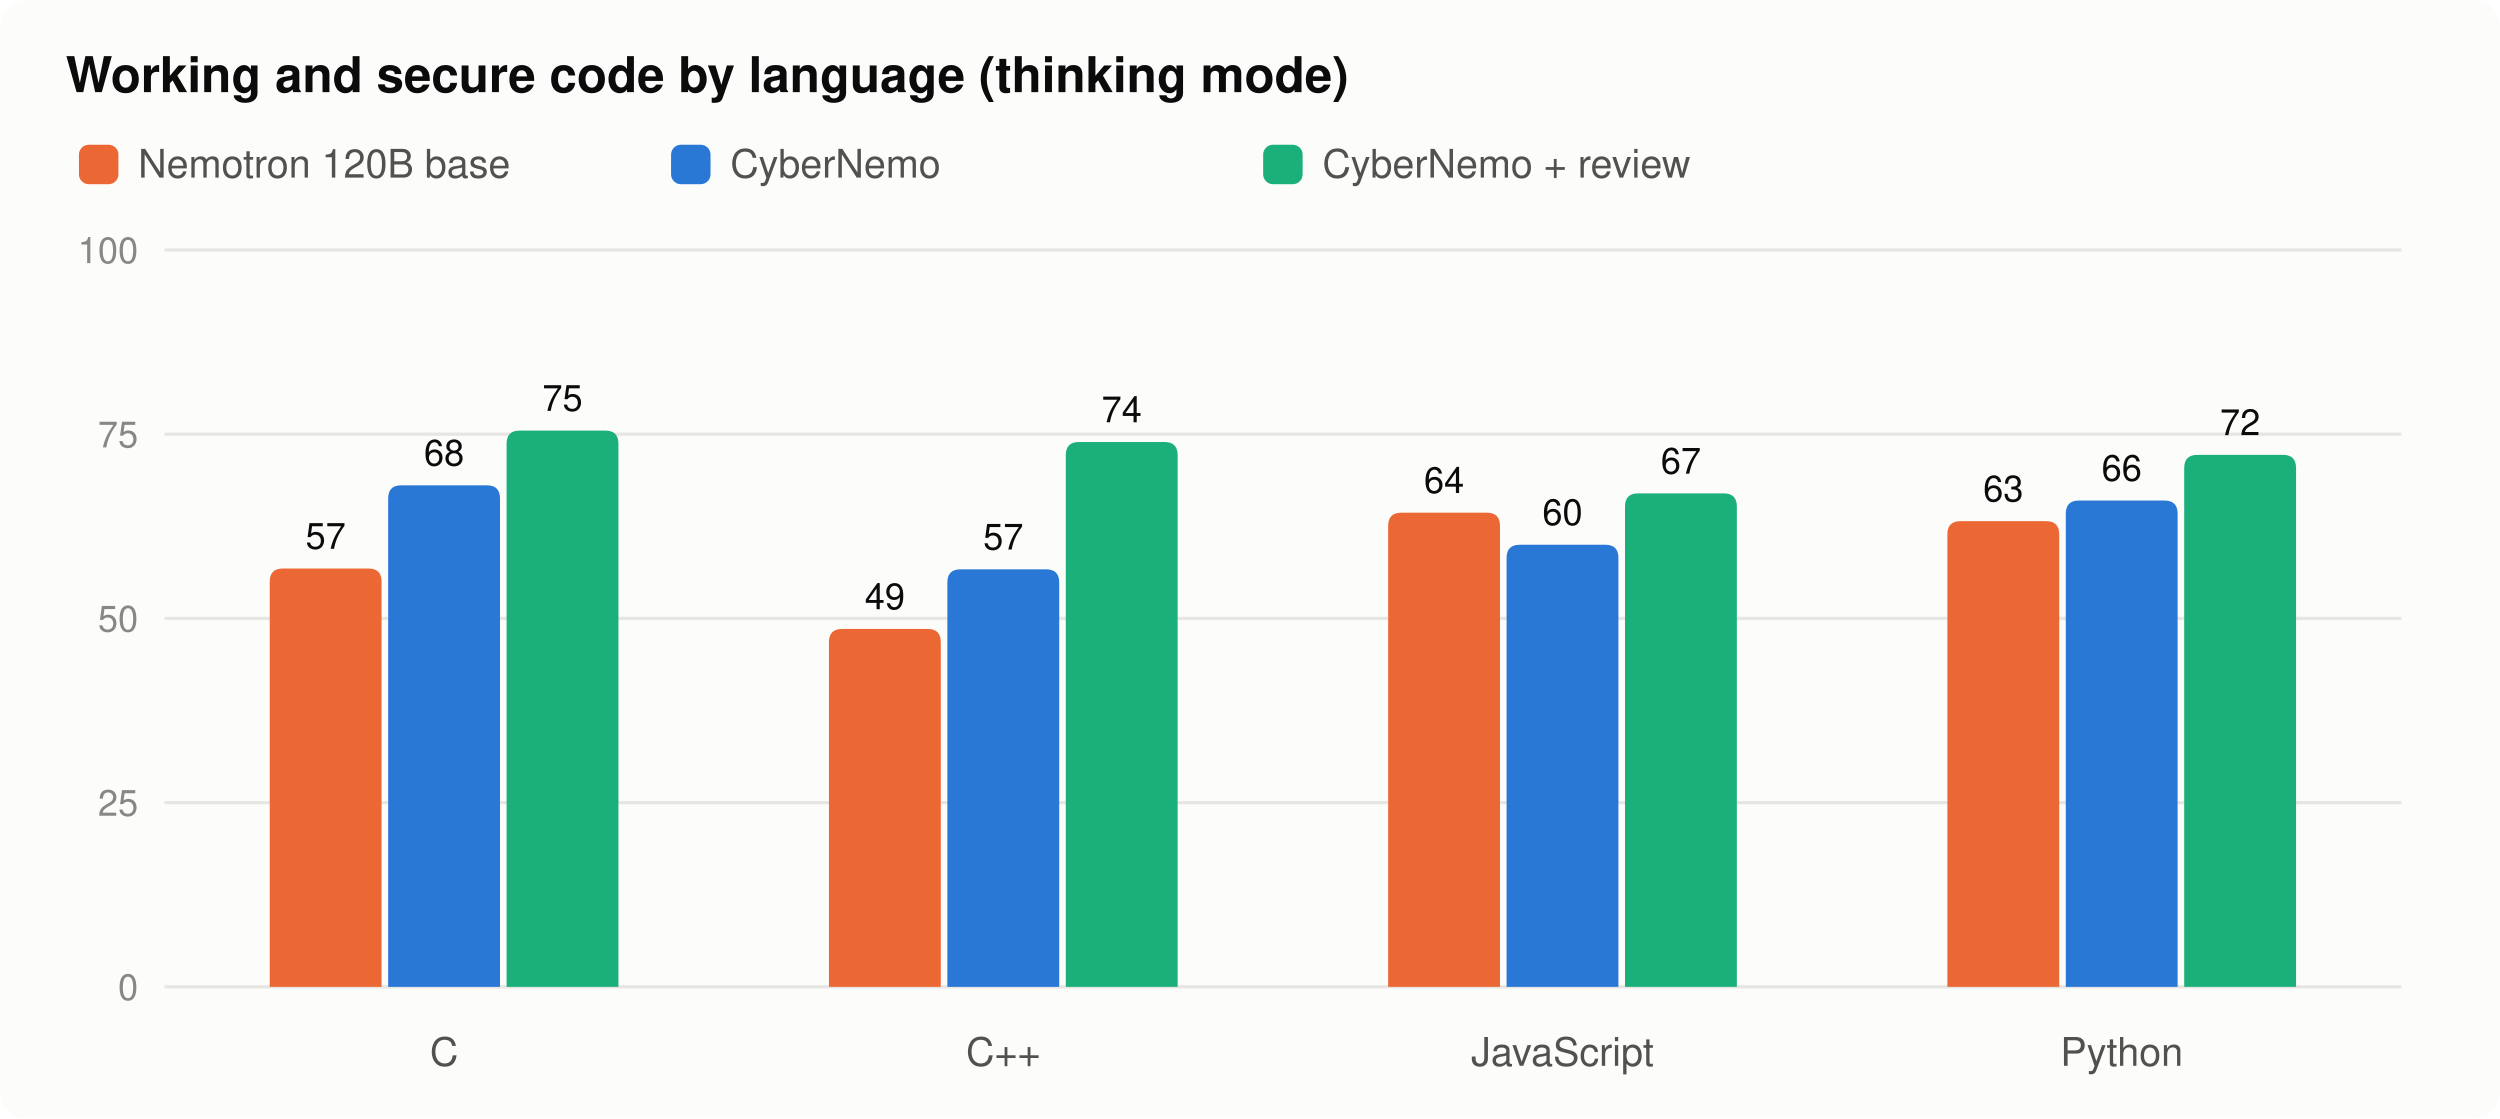
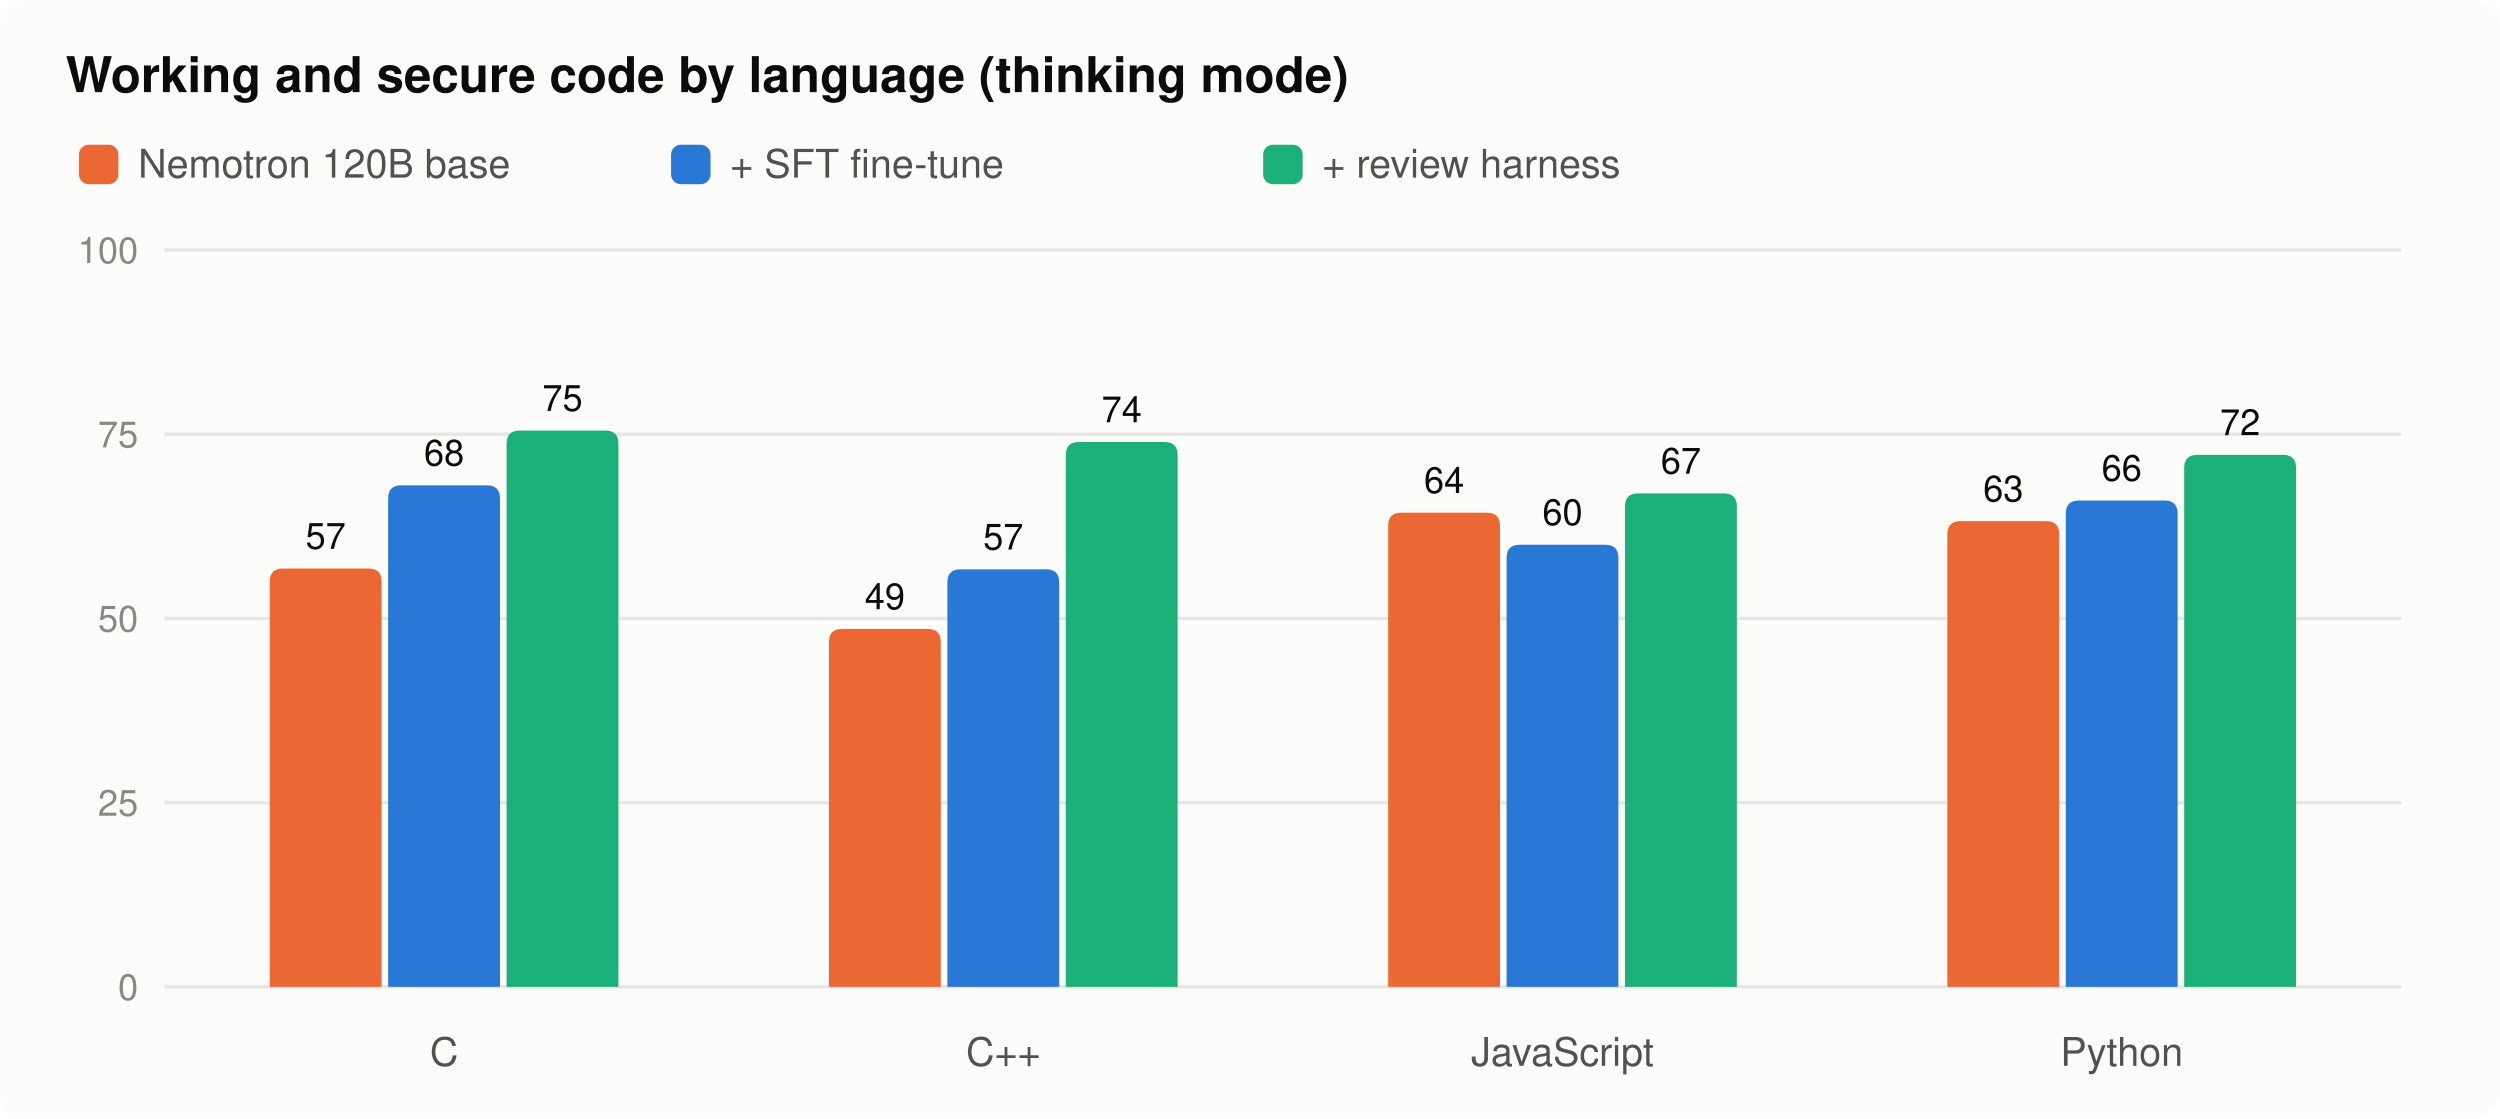
<svg xmlns="http://www.w3.org/2000/svg" width="760" height="340" viewBox="0 0 760 340" font-family="-apple-system,Segoe UI,Helvetica,Arial,sans-serif">
  <rect width="760" height="340" rx="8" fill="#fcfcfb" />
  <text x="20" y="28" font-size="15" font-weight="600" fill="#0b0b0b">Working and secure code by language (thinking mode)</text>
  <rect x="24" y="44" width="12" height="12" rx="3" fill="#eb6834" />
  <text x="42" y="54" font-size="12" fill="#52514e">Nemotron 120B base</text>
  <rect x="204" y="44" width="12" height="12" rx="3" fill="#2a78d6" />
-   <text x="222" y="54" font-size="12" fill="#52514e">CyberNemo</text>
+   <text x="222" y="54" font-size="12" fill="#52514e">+ SFT fine-tune</text>
  <rect x="384" y="44" width="12" height="12" rx="3" fill="#1baf7a" />
-   <text x="402" y="54" font-size="12" fill="#52514e">CyberNemo + review</text>
+   <text x="402" y="54" font-size="12" fill="#52514e">+ review harness</text>
  <line x1="50" y1="300.0" x2="730" y2="300.0" stroke="#e7e6e2" />
  <text x="42" y="304.0" font-size="11" fill="#898781" text-anchor="end">0</text>
  <line x1="50" y1="244.0" x2="730" y2="244.0" stroke="#e7e6e2" />
  <text x="42" y="248.0" font-size="11" fill="#898781" text-anchor="end">25</text>
  <line x1="50" y1="188.0" x2="730" y2="188.0" stroke="#e7e6e2" />
  <text x="42" y="192.0" font-size="11" fill="#898781" text-anchor="end">50</text>
  <line x1="50" y1="132.0" x2="730" y2="132.0" stroke="#e7e6e2" />
  <text x="42" y="136.0" font-size="11" fill="#898781" text-anchor="end">75</text>
  <line x1="50" y1="76.0" x2="730" y2="76.0" stroke="#e7e6e2" />
  <text x="42" y="80.0" font-size="11" fill="#898781" text-anchor="end">100</text>
  <path d="M82.0,300.0 V176.826 Q82.0,172.826 86.0,172.826 H112.0 Q116.0,172.826 116.0,176.826 V300.0 Z" fill="#eb6834" />
  <text x="99.0" y="166.826" font-size="11" fill="#0b0b0b" text-anchor="middle">57</text>
  <path d="M118.0,300.0 V151.535 Q118.0,147.535 122.0,147.535 H148.0 Q152.0,147.535 152.0,151.535 V300.0 Z" fill="#2a78d6" />
  <text x="135.0" y="141.535" font-size="11" fill="#0b0b0b" text-anchor="middle">68</text>
  <path d="M154.0,300.0 V134.896 Q154.0,130.896 158.0,130.896 H184.0 Q188.0,130.896 188.0,134.896 V300.0 Z" fill="#1baf7a" />
  <text x="171.0" y="124.896" font-size="11" fill="#0b0b0b" text-anchor="middle">75</text>
  <text x="135.0" y="324" font-size="12" fill="#52514e" text-anchor="middle">C</text>
  <path d="M252.0,300.0 V195.2 Q252.0,191.2 256.0,191.2 H282.0 Q286.0,191.2 286.0,195.2 V300.0 Z" fill="#eb6834" />
  <text x="269.0" y="185.2" font-size="11" fill="#0b0b0b" text-anchor="middle">49</text>
  <path d="M288.0,300.0 V177.067 Q288.0,173.067 292.0,173.067 H318.0 Q322.0,173.067 322.0,177.067 V300.0 Z" fill="#2a78d6" />
  <text x="305.0" y="167.067" font-size="11" fill="#0b0b0b" text-anchor="middle">57</text>
  <path d="M324.0,300.0 V138.37 Q324.0,134.37 328.0,134.37 H354.0 Q358.0,134.37 358.0,138.37 V300.0 Z" fill="#1baf7a" />
  <text x="341.0" y="128.37" font-size="11" fill="#0b0b0b" text-anchor="middle">74</text>
  <text x="305.0" y="324" font-size="12" fill="#52514e" text-anchor="middle">C++</text>
  <path d="M422.0,300.0 V159.861 Q422.0,155.861 426.0,155.861 H452.0 Q456.0,155.861 456.0,159.861 V300.0 Z" fill="#eb6834" />
  <text x="439.0" y="149.861" font-size="11" fill="#0b0b0b" text-anchor="middle">64</text>
  <path d="M458.0,300.0 V169.6 Q458.0,165.6 462.0,165.6 H488.0 Q492.0,165.6 492.0,169.6 V300.0 Z" fill="#2a78d6" />
  <text x="475.0" y="159.6" font-size="11" fill="#0b0b0b" text-anchor="middle">60</text>
  <path d="M494.0,300.0 V153.99 Q494.0,149.99 498.0,149.99 H524.0 Q528.0,149.99 528.0,153.99 V300.0 Z" fill="#1baf7a" />
  <text x="511.0" y="143.99" font-size="11" fill="#0b0b0b" text-anchor="middle">67</text>
  <text x="475.0" y="324" font-size="12" fill="#52514e" text-anchor="middle">JavaScript</text>
  <path d="M592.0,300.0 V162.432 Q592.0,158.432 596.0,158.432 H622.0 Q626.0,158.432 626.0,162.432 V300.0 Z" fill="#eb6834" />
  <text x="609.0" y="152.432" font-size="11" fill="#0b0b0b" text-anchor="middle">63</text>
  <path d="M628.0,300.0 V156.16 Q628.0,152.16 632.0,152.16 H658.0 Q662.0,152.16 662.0,156.16 V300.0 Z" fill="#2a78d6" />
  <text x="645.0" y="146.16" font-size="11" fill="#0b0b0b" text-anchor="middle">66</text>
  <path d="M664.0,300.0 V142.276 Q664.0,138.276 668.0,138.276 H694.0 Q698.0,138.276 698.0,142.276 V300.0 Z" fill="#1baf7a" />
  <text x="681.0" y="132.276" font-size="11" fill="#0b0b0b" text-anchor="middle">72</text>
  <text x="645.0" y="324" font-size="12" fill="#52514e" text-anchor="middle">Python</text>
</svg>
